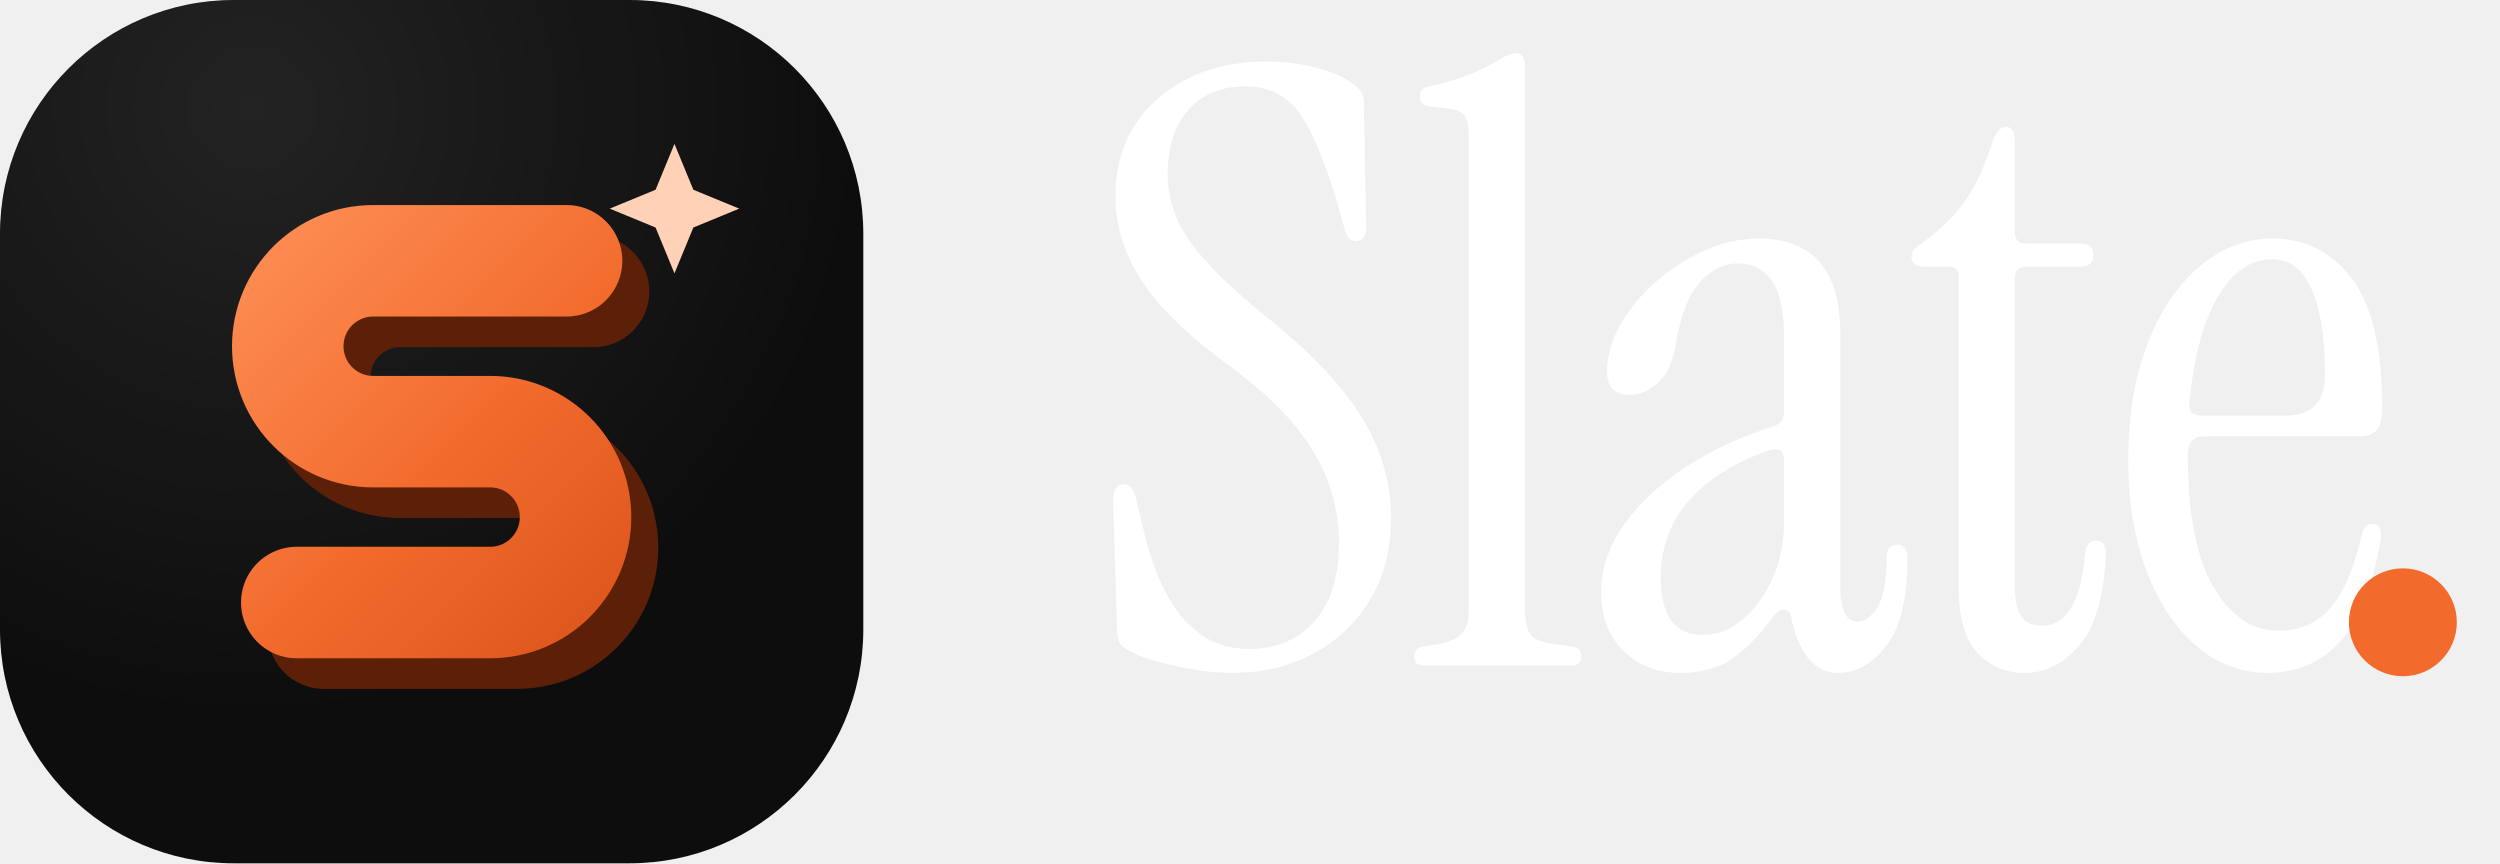
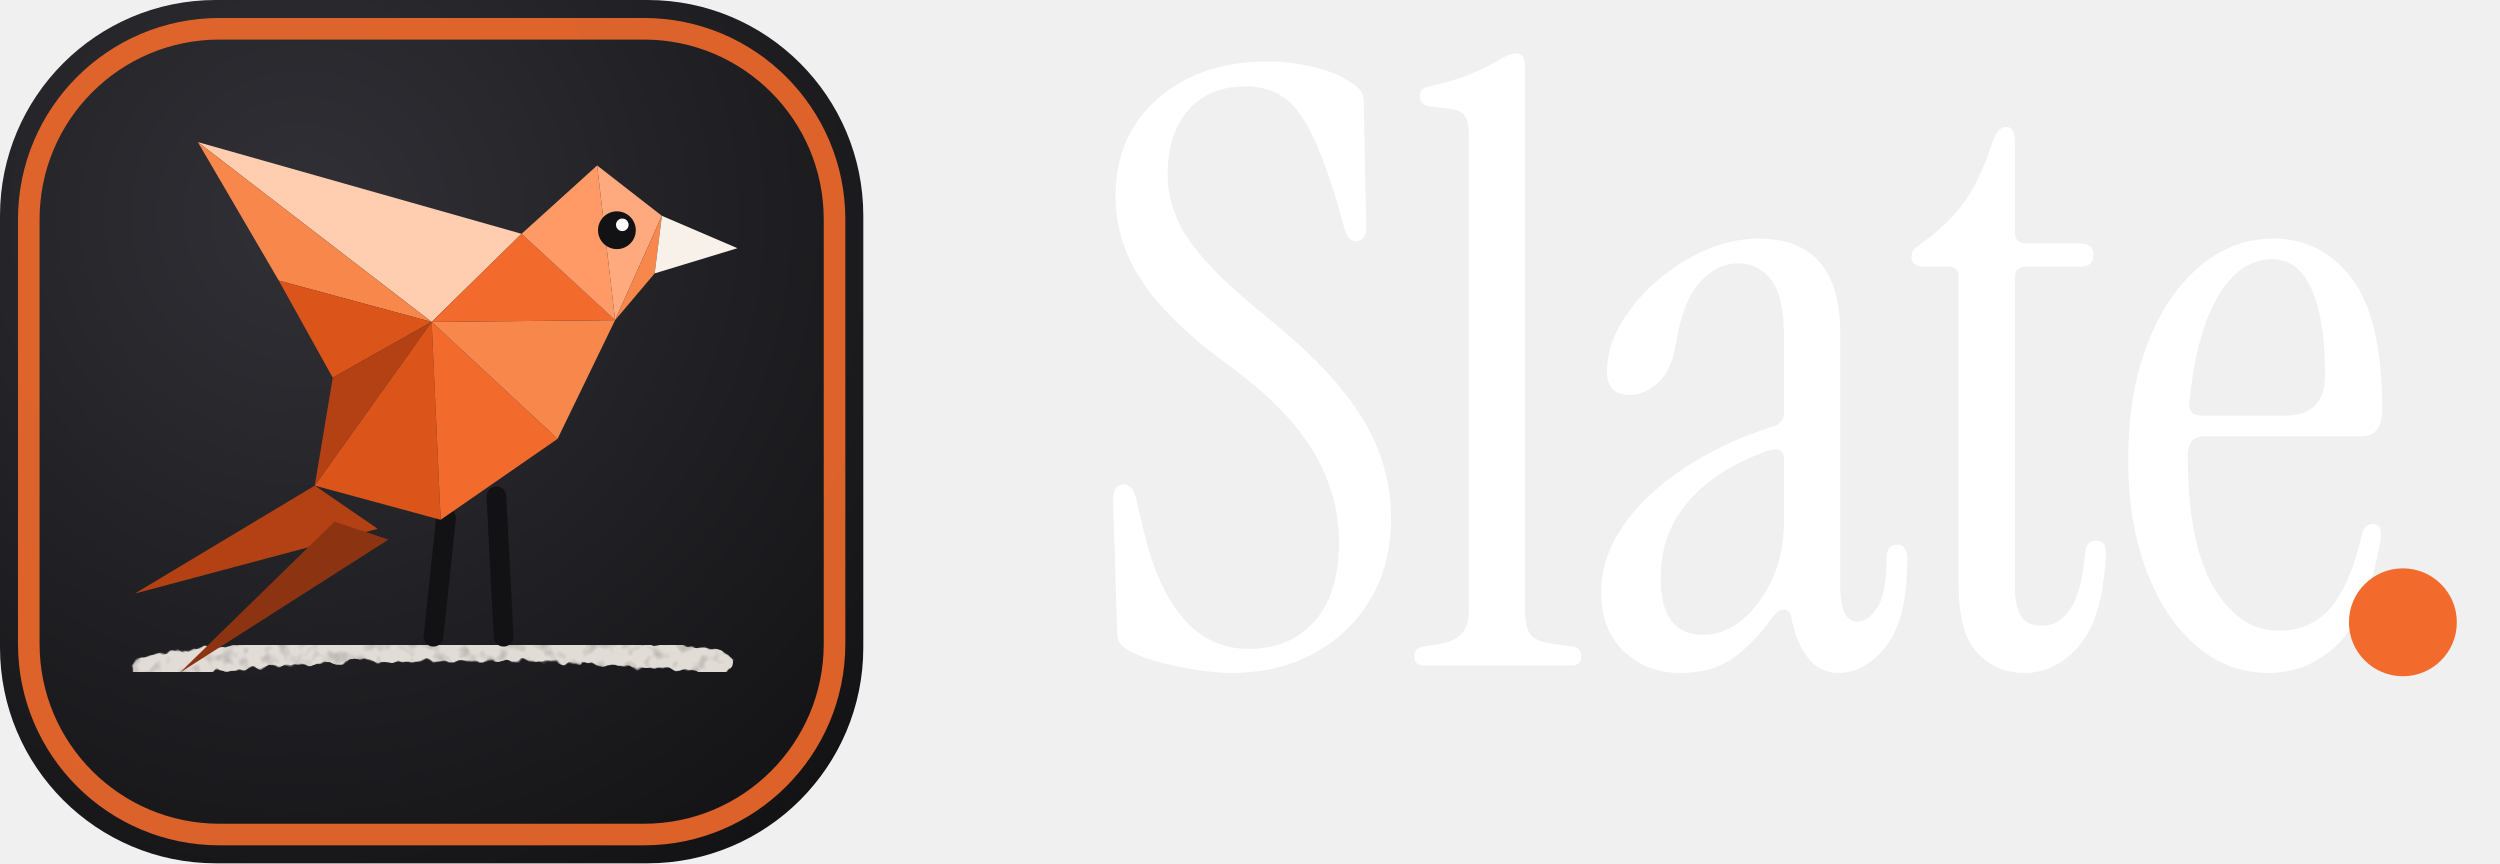
<svg xmlns="http://www.w3.org/2000/svg" viewBox="0 0 139 48" role="img" aria-label="Slate CMS">
  <g>
    <defs>
-       <linearGradient id="sg2" x1="12" y1="12" x2="36" y2="36" gradientUnits="userSpaceOnUse">
-         <stop offset="0" stop-color="#FF9259" />
-         <stop offset=".55" stop-color="#F26B2D" />
-         <stop offset="1" stop-color="#D9531A" />
-       </linearGradient>
-       <radialGradient id="sh2" cx="14" cy="6" r="34" gradientUnits="userSpaceOnUse">
-         <stop offset="0" stop-color="#fff" stop-opacity=".09" />
-         <stop offset="1" stop-color="#fff" stop-opacity="0" />
+       <radialGradient id="sl" cx="35%" cy="25%" r="95%">
+         <stop offset="0" stop-color="#303036" />
+         <stop offset="1" stop-color="#111113" />
      </radialGradient>
+       <filter id="ck" x="-10%" y="-10%" width="120%" height="120%">
+         <feTurbulence type="fractalNoise" baseFrequency="1.3" numOctaves="2" seed="5" result="n" />
+         <feDisplacementMap in="SourceGraphic" in2="n" scale="0.6" xChannelSelector="R" yChannelSelector="G" result="d" />
+         <feColorMatrix in="n" type="matrix" values="0 0 0 0 0 0 0 0 0 0 0 0 0 0 0 0 0 0 -0.6 1.3" result="s" />
+         <feComposite in="d" in2="s" operator="in" />
+       </filter>
    </defs>
-     <rect width="48" height="48" rx="13" fill="#0D0D0E" />
-     <rect width="48" height="48" rx="13" fill="url(#sh2)" />
-     <path d="M31.5 14.5H20.75a4.75 4.75 0 0 0 0 9.5h6.5a4.75 4.75 0 0 1 0 9.5H16.5" fill="none" stroke="#5C2008" stroke-width="6.2" stroke-linecap="round" stroke-linejoin="round" transform="translate(1.5 1.7)" />
-     <path d="M31.5 14.5H20.75a4.75 4.75 0 0 0 0 9.5h6.5a4.75 4.75 0 0 1 0 9.5H16.5" fill="none" stroke="url(#sg2)" stroke-width="6.2" stroke-linecap="round" stroke-linejoin="round" />
-     <path d="M37.5 8l1.05 2.55L41.1 11.6l-2.55 1.05L37.5 15.2l-1.05-2.55L33.9 11.6l2.55-1.05z" fill="#FFD2B8" />
+     <rect width="48" height="48" rx="12" fill="url(#sl)" />
+     <rect x="1.6" y="1.6" width="44.8" height="44.8" rx="10.6" fill="none" stroke="#F26B2D" stroke-opacity=".9" stroke-width="1.2" />
+     <path d="M8 37.2c8.5-1.4 20.5-1.6 32-.4" stroke="#F7F1EA" stroke-width="1.4" stroke-linecap="round" fill="none" opacity=".9" filter="url(#ck)" />
+     <g transform="translate(0 -1.6)">
+       <path d="M24.8 30.4l-.7 6.6M27.6 29.2l.4 7.8" stroke="#121214" stroke-width="1.1" stroke-linecap="round" />
+       <path d="M24 19.5 29 14.6 11 9.5z" fill="#FFCDB0" />
+       <path d="M24 19.5 11 9.5 15.5 17.2z" fill="#F8874C" />
+       <path d="M24 19.5 15.5 17.2 18.5 22.6z" fill="#DB5419" />
+       <path d="M17.5 28.6 21 31 7.5 34.6z" fill="#B44113" />
+       <path d="M18.6 30.6 21.6 31.6 10 39z" fill="#8C3312" />
+       <path d="M24 19.5 18.5 22.6 17.5 28.6z" fill="#B44113" />
+       <path d="M24 19.5 17.5 28.6 24.5 30.5z" fill="#DB5419" />
+       <path d="M24 19.5 24.5 30.5 31 26z" fill="#F26B2D" />
+       <path d="M24 19.5 31 26 34.2 19.4z" fill="#F8874C" />
+       <path d="M29 14.6 24 19.5 34.2 19.4z" fill="#F26B2D" />
+       <path d="M29 14.6 33.2 10.8 34.2 19.4z" fill="#FF9A66" />
+       <path d="M33.2 10.8 36.8 13.6 34.2 19.4z" fill="#FFAA7E" />
+       <path d="M36.8 13.6 36.4 16.8 34.2 19.4z" fill="#F8874C" />
+       <path d="M36.8 13.6 41 15.4 36.4 16.8z" fill="#F7F1EA" />
+       <circle cx="34.3" cy="14.4" r="1.05" fill="#121214" />
+       <circle cx="34.6" cy="14.1" r=".35" fill="#fff" />
+     </g>
  </g>
  <path d="M68.464 37.414Q67.544 37.414 66.417 37.23Q65.29 37.046 64.301 36.77Q63.312 36.494 62.76 36.172Q62.438 35.988 62.277 35.781Q62.116 35.574 62.116 35.068L61.886 27.846Q61.886 26.926 62.484 26.926Q62.99 26.926 63.174 27.754L63.588 29.502Q65.152 36.08 69.43 36.08Q71.73 36.08 73.087 34.539Q74.444 32.998 74.444 30.192Q74.444 27.478 73.041 25.132Q71.638 22.786 68.556 20.486Q65.152 18.048 63.588 15.771Q62.024 13.494 62.024 10.918Q62.024 7.514 64.393 5.467Q66.762 3.42 70.442 3.42Q71.822 3.42 73.11 3.742Q74.398 4.064 75.226 4.662Q75.502 4.846 75.663 5.076Q75.824 5.306 75.824 5.674L75.962 12.62Q75.962 13.402 75.364 13.402Q74.95 13.402 74.766 12.758L74.444 11.608Q73.432 8.066 72.351 6.433Q71.27 4.8 69.246 4.8Q67.268 4.8 66.095 6.088Q64.922 7.376 64.922 9.722Q64.922 11.7 66.21 13.494Q67.498 15.288 70.718 17.864Q74.168 20.67 75.755 23.269Q77.342 25.868 77.342 28.812Q77.342 31.388 76.192 33.32Q75.042 35.252 73.041 36.333Q71.04 37.414 68.464 37.414ZM79.182 37.0Q78.63 37.0 78.63 36.494Q78.63 36.034 79.136 35.942L79.78 35.85Q80.746 35.712 81.206 35.298Q81.666 34.884 81.666 33.918V7.56Q81.666 6.732 81.413 6.41Q81.16 6.088 80.516 6.042L79.458 5.904Q78.952 5.812 78.952 5.352Q78.952 4.892 79.458 4.8Q80.746 4.524 81.666 4.156Q82.586 3.788 83.184 3.42Q83.92 2.96 84.288 2.96Q84.794 2.96 84.794 3.696V33.918Q84.794 34.884 85.093 35.275Q85.392 35.666 86.358 35.804L87.416 35.942Q87.922 36.034 87.922 36.494Q87.922 37.0 87.37 37.0ZM93.442 37.414Q91.51 37.414 90.268 36.195Q89.026 34.976 89.026 32.952Q89.026 30.974 90.268 29.203Q91.51 27.432 93.672 26.006Q95.834 24.58 98.594 23.706Q99.192 23.522 99.192 22.924V18.738Q99.192 16.53 98.502 15.587Q97.812 14.644 96.616 14.644Q95.466 14.644 94.523 15.679Q93.58 16.714 93.166 19.152Q92.936 20.624 92.177 21.291Q91.418 21.958 90.636 21.958Q89.348 21.958 89.348 20.67Q89.348 19.336 90.107 18.025Q90.866 16.714 92.108 15.633Q93.35 14.552 94.822 13.908Q96.294 13.264 97.766 13.264Q102.32 13.264 102.32 18.554V32.63Q102.32 34.562 103.286 34.562Q103.884 34.562 104.39 33.757Q104.896 32.952 104.896 31.02Q104.896 30.284 105.494 30.284Q106.046 30.284 106.046 31.066Q106.046 34.424 104.873 35.919Q103.7 37.414 102.228 37.414Q101.124 37.414 100.48 36.517Q99.836 35.62 99.606 34.378Q99.56 33.918 99.215 33.895Q98.87 33.872 98.548 34.332Q97.444 35.85 96.294 36.632Q95.144 37.414 93.442 37.414ZM94.684 35.298Q95.88 35.298 96.892 34.447Q97.904 33.596 98.548 32.17Q99.192 30.744 99.192 28.95V25.592Q99.192 24.718 98.226 25.086Q95.42 26.098 93.879 27.869Q92.338 29.64 92.338 32.124Q92.338 35.298 94.684 35.298ZM112.578 37.414Q110.968 37.414 109.933 36.287Q108.898 35.16 108.898 32.584V15.38Q108.898 14.828 108.346 14.828H107.012Q106.276 14.828 106.276 14.276Q106.276 13.908 106.69 13.632Q108.208 12.574 109.128 11.355Q110.048 10.136 110.738 8.02Q111.06 7.054 111.52 7.054Q112.026 7.054 112.026 7.79V12.896Q112.026 13.54 112.67 13.54H115.66Q116.396 13.54 116.396 14.184Q116.396 14.828 115.66 14.828H112.67Q112.026 14.828 112.026 15.472V32.63Q112.026 33.642 112.348 34.217Q112.67 34.792 113.544 34.792Q114.51 34.792 115.131 33.826Q115.752 32.86 115.936 30.698Q116.028 30.054 116.534 30.054Q117.086 30.054 117.086 30.744Q116.948 34.286 115.637 35.85Q114.326 37.414 112.578 37.414ZM126.102 37.414Q123.894 37.414 122.146 35.942Q120.398 34.47 119.363 31.779Q118.328 29.088 118.328 25.546Q118.328 21.912 119.386 19.152Q120.444 16.392 122.284 14.828Q124.124 13.264 126.378 13.264Q129.092 13.264 130.771 15.495Q132.45 17.726 132.45 22.74Q132.45 24.258 131.3 24.258H122.56Q121.64 24.258 121.64 25.316Q121.64 30.192 123.066 32.63Q124.492 35.068 126.7 35.068Q128.448 35.068 129.552 33.826Q130.656 32.584 131.346 29.64Q131.484 29.134 131.944 29.134Q132.496 29.134 132.358 30.054Q131.622 34.148 130.012 35.781Q128.402 37.414 126.102 37.414ZM122.422 23.108H127.068Q129.276 23.108 129.276 20.808Q129.276 17.818 128.54 16.116Q127.804 14.414 126.332 14.414Q124.538 14.414 123.319 16.484Q122.1 18.554 121.732 22.372Q121.64 23.108 122.422 23.108Z" fill="#FFFFFF" />
  <circle cx="133.6" cy="34.6" r="3" fill="#F26B2D" />
</svg>
